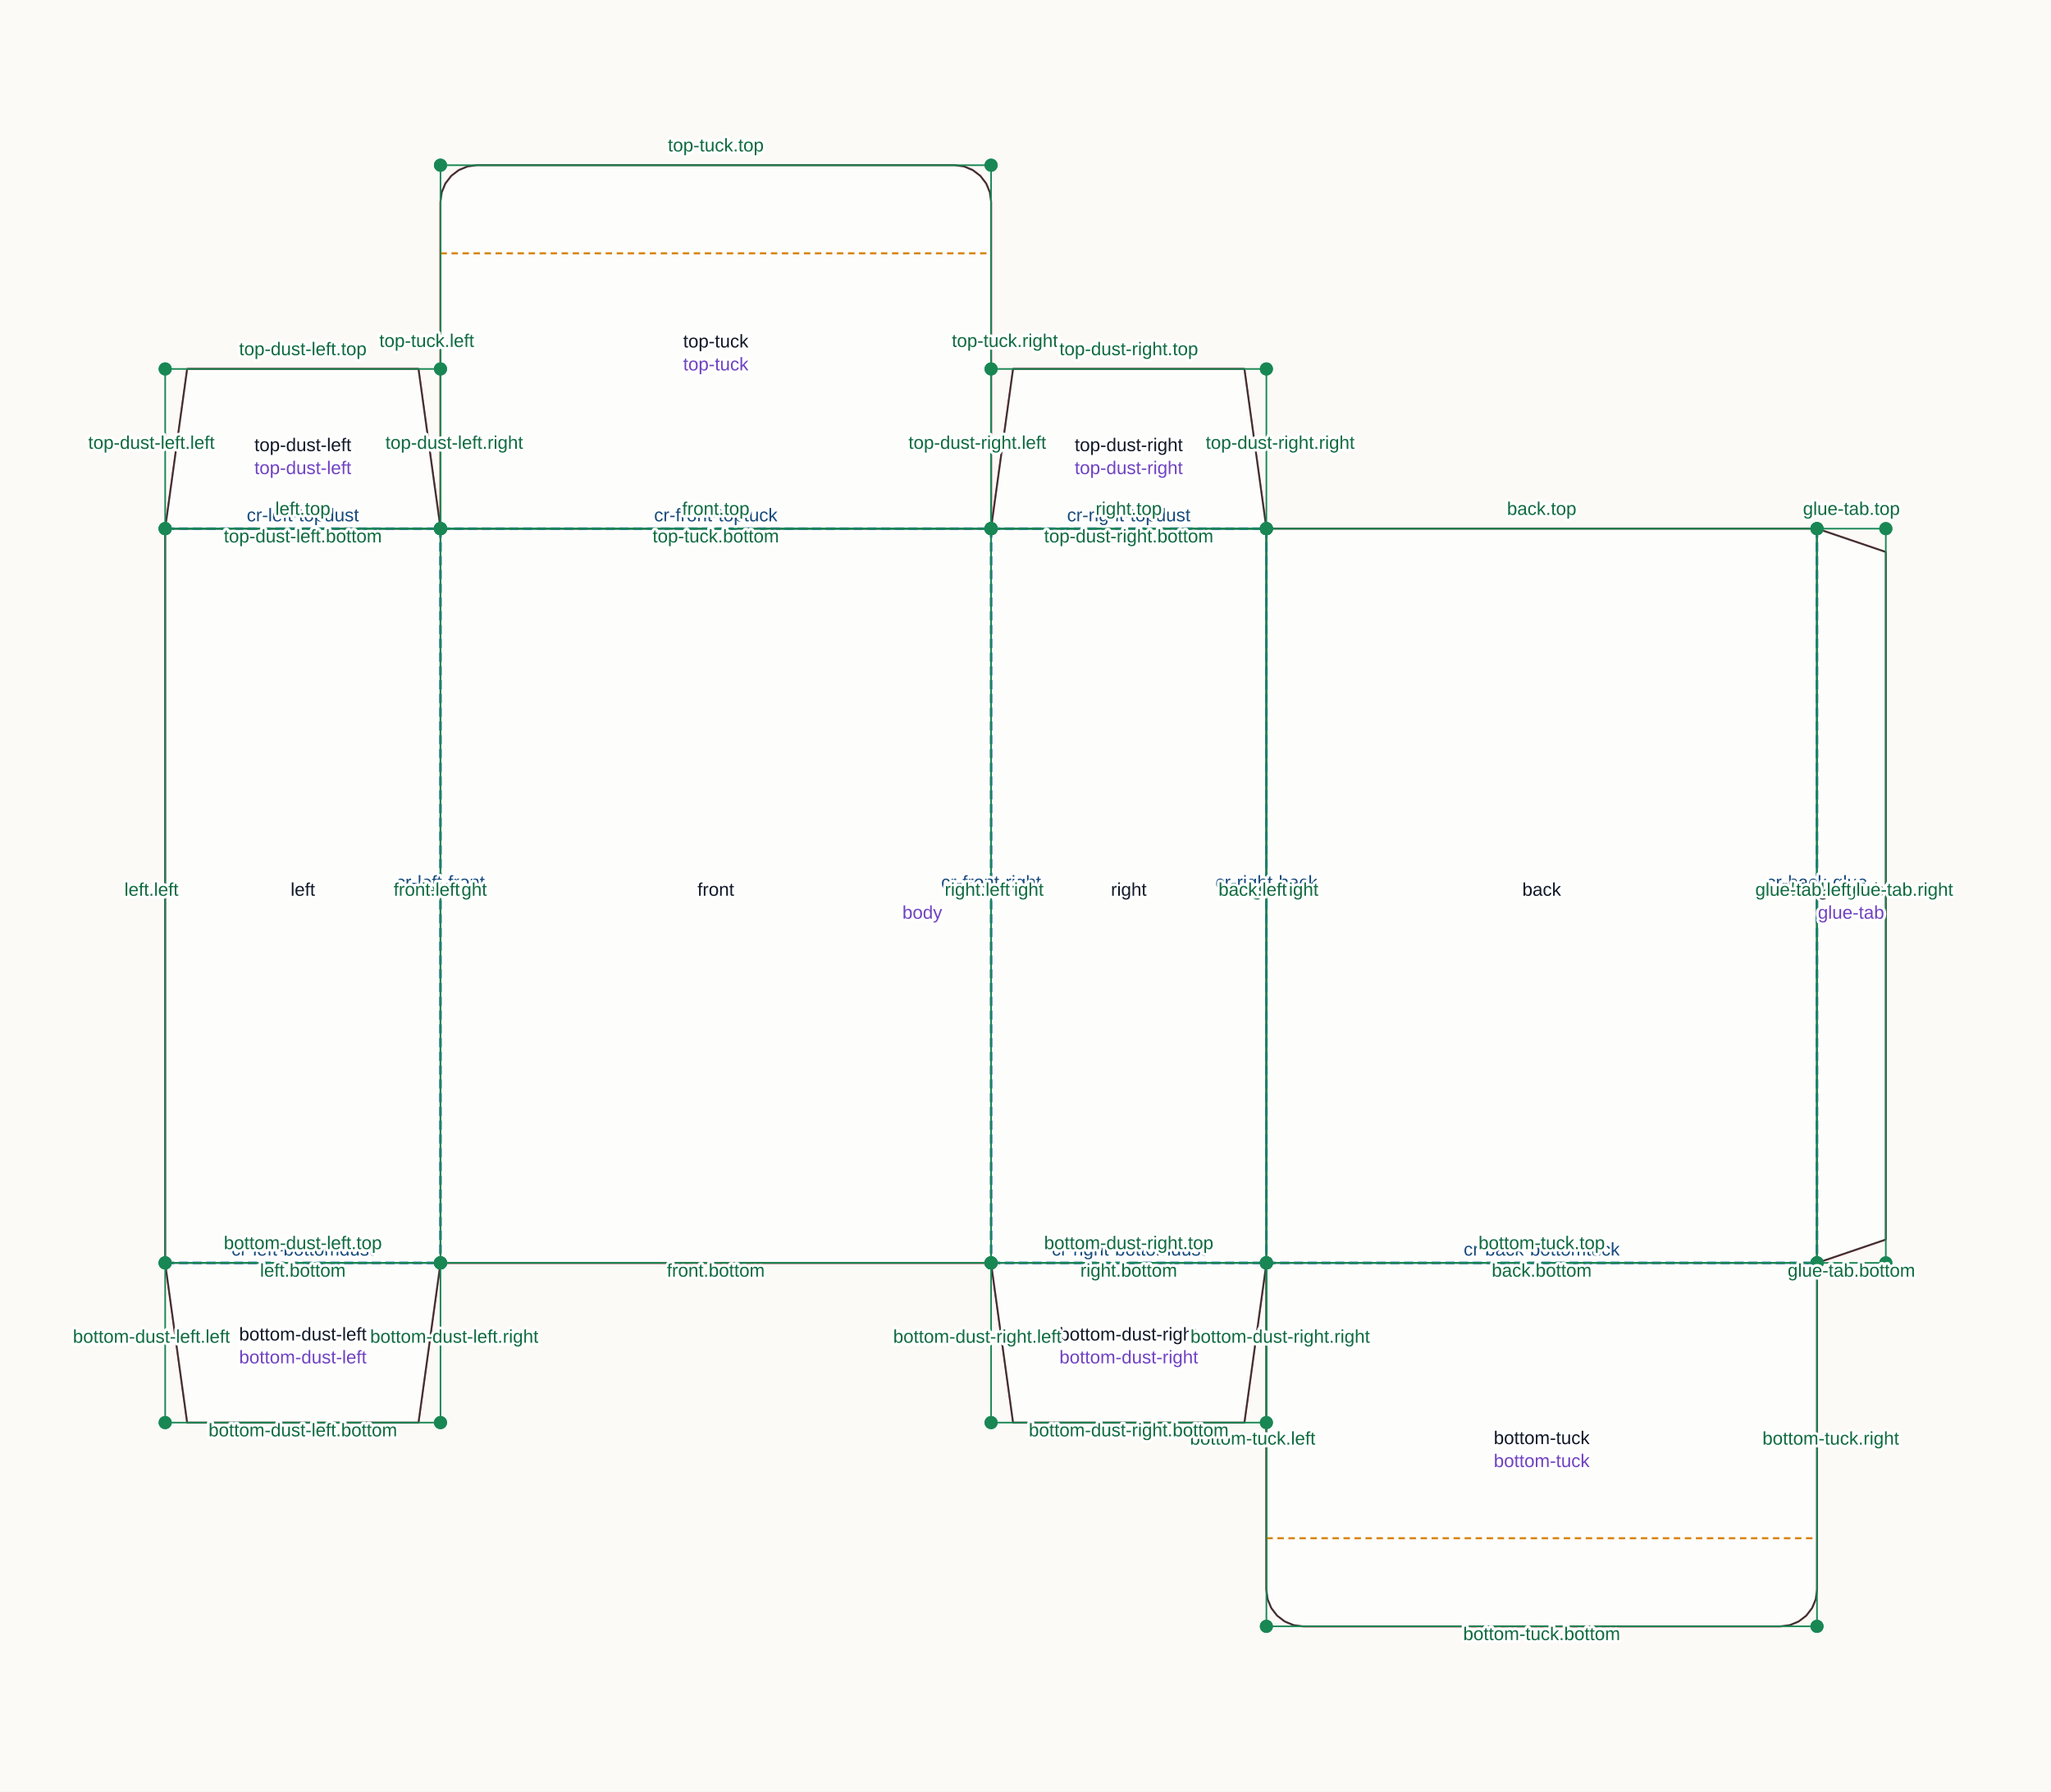
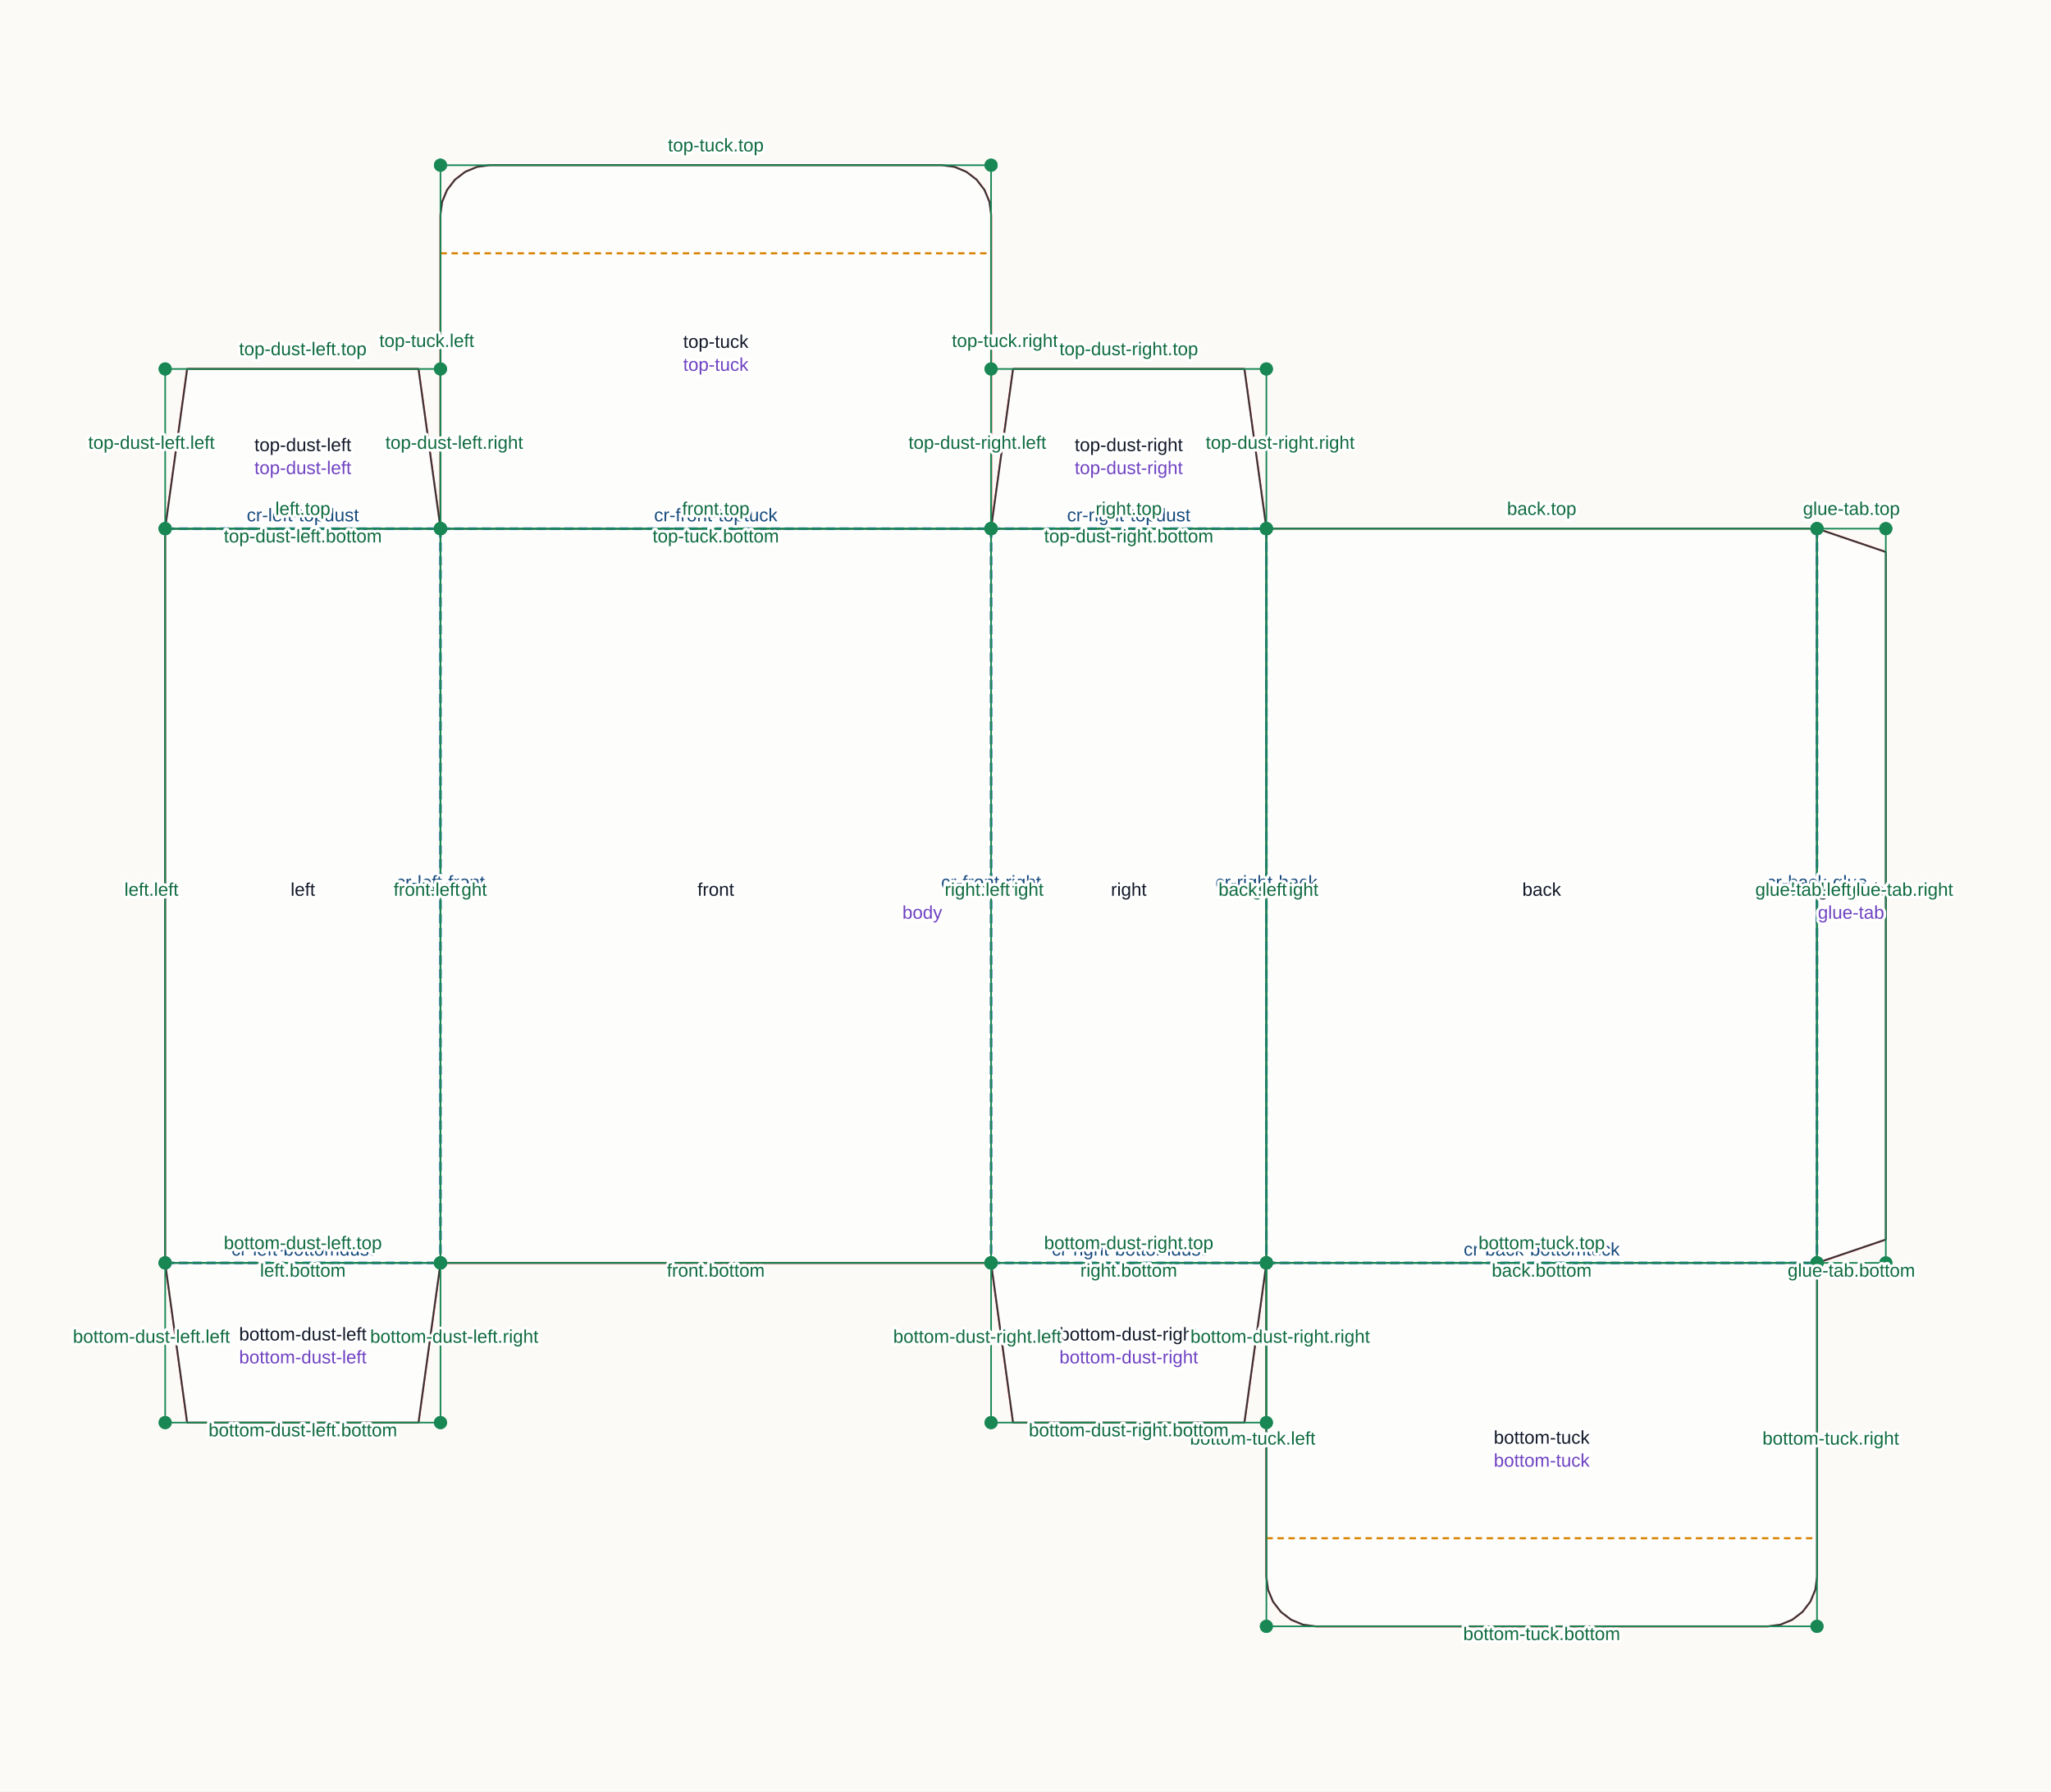
<svg xmlns="http://www.w3.org/2000/svg" width="447mm" height="390.4mm" viewBox="0 0 447 390.4">
  <rect x="0" y="0" width="447" height="390.4" fill="#fbfaf7" />
  <g transform="translate(36 36)">
    <g id="cut-paths" stroke="#d12f2f" stroke-width="0.45" fill="none">
      <polyline points="0,239.2 0,79.2" />
      <polyline points="180,239.2 60,239.2" />
      <polyline points="240,79.2 360,79.2" />
      <polyline points="360,79.2 375,84.3" />
      <polyline points="375,84.3 375,234.1" />
      <polyline points="375,234.1 360,239.2" />
-       <polyline points="60,79.2 60,8" />
-       <polyline points="60,8 60.273,5.929" />
-       <polyline points="60.273,5.929 61.072,4" />
-       <polyline points="61.072,4 62.343,2.343" />
-       <polyline points="62.343,2.343 64,1.072" />
-       <polyline points="64,1.072 65.929,0.273" />
-       <polyline points="65.929,0.273 68,0" />
-       <polyline points="68,0 172,0" />
-       <polyline points="172,0 174.071,0.273" />
-       <polyline points="174.071,0.273 176,1.072" />
-       <polyline points="176,1.072 177.657,2.343" />
-       <polyline points="177.657,2.343 178.928,4" />
-       <polyline points="178.928,4 179.727,5.929" />
-       <polyline points="179.727,5.929 180,8" />
-       <polyline points="180,8 180,79.2" />
+       <polyline points="60,79.2 60,10.8" />
+       <polyline points="60,10.8 60.368,8.005" />
+       <polyline points="60.368,8.005 61.447,5.4" />
+       <polyline points="61.447,5.4 63.163,3.163" />
+       <polyline points="63.163,3.163 65.4,1.447" />
+       <polyline points="65.4,1.447 68.005,0.368" />
+       <polyline points="68.005,0.368 70.8,0" />
+       <polyline points="70.8,0 169.2,0" />
+       <polyline points="169.2,0 171.995,0.368" />
+       <polyline points="171.995,0.368 174.6,1.447" />
+       <polyline points="174.6,1.447 176.837,3.163" />
+       <polyline points="176.837,3.163 178.553,5.4" />
+       <polyline points="178.553,5.4 179.632,8.005" />
+       <polyline points="179.632,8.005 180,10.8" />
+       <polyline points="180,10.8 180,79.2" />
      <polyline points="0,79.2 4.8,44.4" />
      <polyline points="4.8,44.4 55.2,44.4" />
      <polyline points="55.2,44.4 60,79.2" />
      <polyline points="180,79.2 184.8,44.4" />
      <polyline points="184.8,44.4 235.2,44.4" />
      <polyline points="235.2,44.4 240,79.2" />
-       <polyline points="240,239.2 240,310.4" />
-       <polyline points="240,310.4 240.273,312.471" />
-       <polyline points="240.273,312.471 241.072,314.4" />
-       <polyline points="241.072,314.4 242.343,316.057" />
-       <polyline points="242.343,316.057 244,317.328" />
-       <polyline points="244,317.328 245.929,318.127" />
-       <polyline points="245.929,318.127 248,318.4" />
-       <polyline points="248,318.4 352,318.4" />
-       <polyline points="352,318.4 354.071,318.127" />
-       <polyline points="354.071,318.127 356,317.328" />
-       <polyline points="356,317.328 357.657,316.057" />
-       <polyline points="357.657,316.057 358.928,314.4" />
-       <polyline points="358.928,314.4 359.727,312.471" />
-       <polyline points="359.727,312.471 360,310.4" />
-       <polyline points="360,310.4 360,239.2" />
+       <polyline points="240,239.2 240,307.6" />
+       <polyline points="240,307.6 240.368,310.395" />
+       <polyline points="240.368,310.395 241.447,313" />
+       <polyline points="241.447,313 243.163,315.237" />
+       <polyline points="243.163,315.237 245.4,316.953" />
+       <polyline points="245.4,316.953 248.005,318.032" />
+       <polyline points="248.005,318.032 250.8,318.4" />
+       <polyline points="250.8,318.4 349.2,318.4" />
+       <polyline points="349.2,318.4 351.995,318.032" />
+       <polyline points="351.995,318.032 354.6,316.953" />
+       <polyline points="354.6,316.953 356.837,315.237" />
+       <polyline points="356.837,315.237 358.553,313" />
+       <polyline points="358.553,313 359.632,310.395" />
+       <polyline points="359.632,310.395 360,307.6" />
+       <polyline points="360,307.6 360,239.2" />
      <polyline points="0,239.2 4.8,274" />
      <polyline points="4.8,274 55.2,274" />
      <polyline points="55.2,274 60,239.2" />
      <polyline points="180,239.2 184.8,274" />
      <polyline points="184.8,274 235.2,274" />
      <polyline points="235.2,274 240,239.2" />
    </g>
    <g id="face-outlines" fill="rgba(255,255,255,0.6)" stroke="#2f3437" stroke-width="0.35">
      <polygon points="0,79.2 60,79.2 60,239.2 0,239.2" />
      <polygon points="60,79.2 180,79.2 180,239.2 60,239.2" />
      <polygon points="180,79.2 240,79.2 240,239.2 180,239.2" />
      <polygon points="240,79.2 360,79.2 360,239.2 240,239.2" />
      <polygon points="360,79.2 375,84.3 375,234.1 360,239.2" />
-       <polygon points="60,79.2 60,8 60.273,5.929 61.072,4 62.343,2.343 64,1.072 65.929,0.273 68,0 172,0 174.071,0.273 176,1.072 177.657,2.343 178.928,4 179.727,5.929 180,8 180,79.2" />
+       <polygon points="60,79.2 60,10.8 60.368,8.005 61.447,5.4 63.163,3.163 65.4,1.447 68.005,0.368 70.8,0 169.2,0 171.995,0.368 174.6,1.447 176.837,3.163 178.553,5.4 179.632,8.005 180,10.8 180,79.2" />
      <polygon points="0,79.2 4.8,44.4 55.2,44.4 60,79.2" />
      <polygon points="180,79.2 184.8,44.4 235.2,44.4 240,79.2" />
-       <polygon points="240,239.2 240,310.4 240.273,312.471 241.072,314.4 242.343,316.057 244,317.328 245.929,318.127 248,318.4 352,318.4 354.071,318.127 356,317.328 357.657,316.057 358.928,314.4 359.727,312.471 360,310.4 360,239.2" />
+       <polygon points="240,239.2 240,307.6 240.368,310.395 241.447,313 243.163,315.237 245.4,316.953 248.005,318.032 250.8,318.4 349.2,318.4 351.995,318.032 354.6,316.953 356.837,315.237 358.553,313 359.632,310.395 360,307.6 360,239.2" />
      <polygon points="0,239.2 4.8,274 55.2,274 60,239.2" />
      <polygon points="180,239.2 184.8,274 235.2,274 240,239.2" />
    </g>
    <g id="structural-creases" stroke="#2364aa" stroke-width="0.55" stroke-dasharray="2 1">
      <line x1="60" y1="79.2" x2="60" y2="239.2" />
      <line x1="180" y1="79.2" x2="180" y2="239.2" />
      <line x1="240" y1="79.2" x2="240" y2="239.2" />
      <line x1="360" y1="79.2" x2="360" y2="239.2" />
      <line x1="60" y1="79.2" x2="180" y2="79.2" />
      <line x1="0" y1="79.2" x2="60" y2="79.2" />
      <line x1="180" y1="79.2" x2="240" y2="79.2" />
      <line x1="240" y1="239.2" x2="360" y2="239.2" />
      <line x1="0" y1="239.2" x2="60" y2="239.2" />
      <line x1="180" y1="239.2" x2="240" y2="239.2" />
    </g>
    <g id="internal-score-lines" stroke="#d88400" stroke-width="0.45" stroke-dasharray="1.4 1">
      <line x1="60" y1="19.2" x2="180" y2="19.2" />
      <line x1="240" y1="299.2" x2="360" y2="299.2" />
    </g>
    <g id="anchors" stroke="#198754" fill="#198754" stroke-width="0.35">
      <line x1="0" y1="79.2" x2="60" y2="79.2" />
      <circle cx="0" cy="79.2" r="1.25" />
      <circle cx="60" cy="79.2" r="1.25" />
      <line x1="60" y1="79.2" x2="60" y2="239.2" />
      <circle cx="60" cy="79.2" r="1.25" />
      <circle cx="60" cy="239.2" r="1.25" />
      <line x1="0" y1="239.2" x2="60" y2="239.2" />
      <circle cx="0" cy="239.2" r="1.25" />
      <circle cx="60" cy="239.2" r="1.25" />
      <line x1="0" y1="79.2" x2="0" y2="239.2" />
      <circle cx="0" cy="79.2" r="1.25" />
      <circle cx="0" cy="239.2" r="1.25" />
      <line x1="60" y1="79.2" x2="180" y2="79.2" />
      <circle cx="60" cy="79.2" r="1.25" />
      <circle cx="180" cy="79.2" r="1.25" />
      <line x1="180" y1="79.2" x2="180" y2="239.2" />
      <circle cx="180" cy="79.2" r="1.25" />
      <circle cx="180" cy="239.2" r="1.25" />
      <line x1="60" y1="239.2" x2="180" y2="239.2" />
      <circle cx="60" cy="239.2" r="1.25" />
      <circle cx="180" cy="239.2" r="1.25" />
      <line x1="60" y1="79.2" x2="60" y2="239.2" />
      <circle cx="60" cy="79.2" r="1.25" />
      <circle cx="60" cy="239.2" r="1.25" />
      <line x1="180" y1="79.2" x2="240" y2="79.2" />
      <circle cx="180" cy="79.2" r="1.25" />
      <circle cx="240" cy="79.2" r="1.25" />
      <line x1="240" y1="79.2" x2="240" y2="239.2" />
      <circle cx="240" cy="79.2" r="1.25" />
      <circle cx="240" cy="239.2" r="1.25" />
      <line x1="180" y1="239.2" x2="240" y2="239.2" />
      <circle cx="180" cy="239.2" r="1.25" />
      <circle cx="240" cy="239.2" r="1.25" />
      <line x1="180" y1="79.2" x2="180" y2="239.2" />
      <circle cx="180" cy="79.2" r="1.25" />
      <circle cx="180" cy="239.2" r="1.25" />
      <line x1="240" y1="79.2" x2="360" y2="79.2" />
      <circle cx="240" cy="79.2" r="1.25" />
      <circle cx="360" cy="79.2" r="1.25" />
      <line x1="360" y1="79.2" x2="360" y2="239.2" />
      <circle cx="360" cy="79.2" r="1.25" />
      <circle cx="360" cy="239.2" r="1.25" />
      <line x1="240" y1="239.2" x2="360" y2="239.2" />
      <circle cx="240" cy="239.2" r="1.25" />
      <circle cx="360" cy="239.2" r="1.25" />
      <line x1="240" y1="79.2" x2="240" y2="239.2" />
      <circle cx="240" cy="79.2" r="1.25" />
      <circle cx="240" cy="239.2" r="1.25" />
      <line x1="360" y1="79.2" x2="375" y2="79.2" />
      <circle cx="360" cy="79.2" r="1.25" />
      <circle cx="375" cy="79.2" r="1.25" />
      <line x1="375" y1="79.2" x2="375" y2="239.2" />
      <circle cx="375" cy="79.2" r="1.25" />
      <circle cx="375" cy="239.2" r="1.25" />
      <line x1="360" y1="239.2" x2="375" y2="239.2" />
      <circle cx="360" cy="239.2" r="1.25" />
      <circle cx="375" cy="239.2" r="1.25" />
      <line x1="360" y1="79.2" x2="360" y2="239.2" />
      <circle cx="360" cy="79.2" r="1.25" />
      <circle cx="360" cy="239.2" r="1.25" />
      <line x1="60" y1="0" x2="180" y2="0" />
      <circle cx="60" cy="0" r="1.25" />
      <circle cx="180" cy="0" r="1.25" />
      <line x1="180" y1="0" x2="180" y2="79.2" />
      <circle cx="180" cy="0" r="1.25" />
      <circle cx="180" cy="79.2" r="1.25" />
      <line x1="60" y1="79.2" x2="180" y2="79.2" />
      <circle cx="60" cy="79.2" r="1.25" />
      <circle cx="180" cy="79.2" r="1.25" />
      <line x1="60" y1="0" x2="60" y2="79.2" />
      <circle cx="60" cy="0" r="1.25" />
      <circle cx="60" cy="79.2" r="1.25" />
      <line x1="0" y1="44.4" x2="60" y2="44.4" />
      <circle cx="0" cy="44.4" r="1.25" />
      <circle cx="60" cy="44.4" r="1.25" />
      <line x1="60" y1="44.4" x2="60" y2="79.2" />
      <circle cx="60" cy="44.4" r="1.25" />
      <circle cx="60" cy="79.2" r="1.25" />
      <line x1="0" y1="79.2" x2="60" y2="79.2" />
      <circle cx="0" cy="79.2" r="1.25" />
      <circle cx="60" cy="79.2" r="1.25" />
      <line x1="0" y1="44.4" x2="0" y2="79.2" />
      <circle cx="0" cy="44.4" r="1.25" />
      <circle cx="0" cy="79.2" r="1.25" />
      <line x1="180" y1="44.4" x2="240" y2="44.4" />
      <circle cx="180" cy="44.4" r="1.25" />
      <circle cx="240" cy="44.4" r="1.25" />
      <line x1="240" y1="44.4" x2="240" y2="79.2" />
      <circle cx="240" cy="44.4" r="1.25" />
      <circle cx="240" cy="79.2" r="1.25" />
      <line x1="180" y1="79.2" x2="240" y2="79.2" />
      <circle cx="180" cy="79.2" r="1.25" />
      <circle cx="240" cy="79.2" r="1.25" />
      <line x1="180" y1="44.4" x2="180" y2="79.2" />
      <circle cx="180" cy="44.4" r="1.25" />
      <circle cx="180" cy="79.2" r="1.25" />
      <line x1="240" y1="239.2" x2="360" y2="239.2" />
      <circle cx="240" cy="239.2" r="1.25" />
      <circle cx="360" cy="239.2" r="1.25" />
      <line x1="360" y1="239.2" x2="360" y2="318.4" />
      <circle cx="360" cy="239.2" r="1.25" />
      <circle cx="360" cy="318.4" r="1.25" />
      <line x1="240" y1="318.4" x2="360" y2="318.4" />
      <circle cx="240" cy="318.4" r="1.25" />
      <circle cx="360" cy="318.4" r="1.25" />
      <line x1="240" y1="239.2" x2="240" y2="318.4" />
      <circle cx="240" cy="239.2" r="1.25" />
      <circle cx="240" cy="318.4" r="1.25" />
      <line x1="0" y1="239.2" x2="60" y2="239.2" />
      <circle cx="0" cy="239.2" r="1.25" />
      <circle cx="60" cy="239.2" r="1.25" />
      <line x1="60" y1="239.2" x2="60" y2="274" />
      <circle cx="60" cy="239.2" r="1.25" />
      <circle cx="60" cy="274" r="1.25" />
      <line x1="0" y1="274" x2="60" y2="274" />
      <circle cx="0" cy="274" r="1.25" />
      <circle cx="60" cy="274" r="1.25" />
      <line x1="0" y1="239.2" x2="0" y2="274" />
      <circle cx="0" cy="239.2" r="1.25" />
      <circle cx="0" cy="274" r="1.25" />
      <line x1="180" y1="239.2" x2="240" y2="239.2" />
      <circle cx="180" cy="239.2" r="1.25" />
      <circle cx="240" cy="239.2" r="1.25" />
      <line x1="240" y1="239.2" x2="240" y2="274" />
      <circle cx="240" cy="239.2" r="1.25" />
      <circle cx="240" cy="274" r="1.25" />
      <line x1="180" y1="274" x2="240" y2="274" />
      <circle cx="180" cy="274" r="1.25" />
      <circle cx="240" cy="274" r="1.25" />
      <line x1="180" y1="239.2" x2="180" y2="274" />
      <circle cx="180" cy="239.2" r="1.25" />
      <circle cx="180" cy="274" r="1.25" />
    </g>
    <g id="face-labels" fill="#111827" style="font-family:Arial, sans-serif;font-size:4px;paint-order:stroke;stroke:#fff;stroke-width:1.2px;stroke-linejoin:round;">
      <text x="30" y="159.2" text-anchor="middle">left</text>
      <text x="120" y="159.2" text-anchor="middle">front</text>
      <text x="210" y="159.2" text-anchor="middle">right</text>
      <text x="300" y="159.2" text-anchor="middle">back</text>
      <text x="367.418" y="159.2" text-anchor="middle">glue-tab</text>
-       <text x="120" y="39.714" text-anchor="middle">top-tuck</text>
+       <text x="120" y="39.805" text-anchor="middle">top-tuck</text>
      <text x="30" y="62.304" text-anchor="middle">top-dust-left</text>
      <text x="210" y="62.304" text-anchor="middle">top-dust-right</text>
-       <text x="300" y="278.686" text-anchor="middle">bottom-tuck</text>
+       <text x="300" y="278.595" text-anchor="middle">bottom-tuck</text>
      <text x="30" y="256.096" text-anchor="middle">bottom-dust-left</text>
      <text x="210" y="256.096" text-anchor="middle">bottom-dust-right</text>
    </g>
    <g id="crease-labels" fill="#174a7c" style="font-family:Arial, sans-serif;font-size:4px;paint-order:stroke;stroke:#fff;stroke-width:1.2px;stroke-linejoin:round;">
      <text x="60" y="157.6" text-anchor="middle">cr-left-front</text>
      <text x="180" y="157.6" text-anchor="middle">cr-front-right</text>
      <text x="240" y="157.6" text-anchor="middle">cr-right-back</text>
      <text x="360" y="157.6" text-anchor="middle">cr-back-glue</text>
      <text x="120" y="77.6" text-anchor="middle">cr-front-toptuck</text>
      <text x="30" y="77.6" text-anchor="middle">cr-left-topdust</text>
      <text x="210" y="77.6" text-anchor="middle">cr-right-topdust</text>
      <text x="300" y="237.6" text-anchor="middle">cr-back-bottomtuck</text>
      <text x="30" y="237.6" text-anchor="middle">cr-left-bottomdust</text>
      <text x="210" y="237.6" text-anchor="middle">cr-right-bottomdust</text>
    </g>
    <g id="anchor-labels" fill="#0f6b3f" style="font-family:Arial, sans-serif;font-size:4px;paint-order:stroke;stroke:#fff;stroke-width:1.2px;stroke-linejoin:round;">
      <text x="30" y="76.2" text-anchor="middle">left.top</text>
      <text x="63" y="159.2" text-anchor="middle">left.right</text>
      <text x="30" y="242.2" text-anchor="middle">left.bottom</text>
      <text x="-3" y="159.2" text-anchor="middle">left.left</text>
      <text x="120" y="76.2" text-anchor="middle">front.top</text>
      <text x="183" y="159.2" text-anchor="middle">front.right</text>
      <text x="120" y="242.2" text-anchor="middle">front.bottom</text>
      <text x="57" y="159.2" text-anchor="middle">front.left</text>
      <text x="210" y="76.2" text-anchor="middle">right.top</text>
      <text x="243" y="159.2" text-anchor="middle">right.right</text>
      <text x="210" y="242.2" text-anchor="middle">right.bottom</text>
      <text x="177" y="159.2" text-anchor="middle">right.left</text>
      <text x="300" y="76.2" text-anchor="middle">back.top</text>
      <text x="363" y="159.2" text-anchor="middle">back.right</text>
      <text x="300" y="242.2" text-anchor="middle">back.bottom</text>
      <text x="237" y="159.2" text-anchor="middle">back.left</text>
      <text x="367.5" y="76.2" text-anchor="middle">glue-tab.top</text>
      <text x="378" y="159.2" text-anchor="middle">glue-tab.right</text>
      <text x="367.5" y="242.2" text-anchor="middle">glue-tab.bottom</text>
      <text x="357" y="159.2" text-anchor="middle">glue-tab.left</text>
      <text x="120" y="-3" text-anchor="middle">top-tuck.top</text>
      <text x="183" y="39.6" text-anchor="middle">top-tuck.right</text>
      <text x="120" y="82.2" text-anchor="middle">top-tuck.bottom</text>
      <text x="57" y="39.6" text-anchor="middle">top-tuck.left</text>
      <text x="30" y="41.4" text-anchor="middle">top-dust-left.top</text>
      <text x="63" y="61.8" text-anchor="middle">top-dust-left.right</text>
      <text x="30" y="82.2" text-anchor="middle">top-dust-left.bottom</text>
      <text x="-3" y="61.8" text-anchor="middle">top-dust-left.left</text>
      <text x="210" y="41.4" text-anchor="middle">top-dust-right.top</text>
      <text x="243" y="61.8" text-anchor="middle">top-dust-right.right</text>
      <text x="210" y="82.2" text-anchor="middle">top-dust-right.bottom</text>
      <text x="177" y="61.8" text-anchor="middle">top-dust-right.left</text>
      <text x="300" y="236.2" text-anchor="middle">bottom-tuck.top</text>
      <text x="363" y="278.8" text-anchor="middle">bottom-tuck.right</text>
      <text x="300" y="321.4" text-anchor="middle">bottom-tuck.bottom</text>
      <text x="237" y="278.8" text-anchor="middle">bottom-tuck.left</text>
      <text x="30" y="236.2" text-anchor="middle">bottom-dust-left.top</text>
      <text x="63" y="256.6" text-anchor="middle">bottom-dust-left.right</text>
      <text x="30" y="277" text-anchor="middle">bottom-dust-left.bottom</text>
      <text x="-3" y="256.6" text-anchor="middle">bottom-dust-left.left</text>
      <text x="210" y="236.2" text-anchor="middle">bottom-dust-right.top</text>
      <text x="243" y="256.6" text-anchor="middle">bottom-dust-right.right</text>
      <text x="210" y="277" text-anchor="middle">bottom-dust-right.bottom</text>
      <text x="177" y="256.6" text-anchor="middle">bottom-dust-right.left</text>
    </g>
    <g id="part-labels" fill="#6f42c1" style="font-family:Arial, sans-serif;font-size:4px;paint-order:stroke;stroke:#fff;stroke-width:1.2px;stroke-linejoin:round;">
      <text x="165" y="164.2" text-anchor="middle">body</text>
      <text x="367.418" y="164.2" text-anchor="middle">glue-tab</text>
-       <text x="120" y="44.714" text-anchor="middle">top-tuck</text>
+       <text x="120" y="44.805" text-anchor="middle">top-tuck</text>
      <text x="30" y="67.304" text-anchor="middle">top-dust-left</text>
      <text x="210" y="67.304" text-anchor="middle">top-dust-right</text>
-       <text x="300" y="283.686" text-anchor="middle">bottom-tuck</text>
+       <text x="300" y="283.595" text-anchor="middle">bottom-tuck</text>
      <text x="30" y="261.096" text-anchor="middle">bottom-dust-left</text>
      <text x="210" y="261.096" text-anchor="middle">bottom-dust-right</text>
    </g>
  </g>
</svg>
